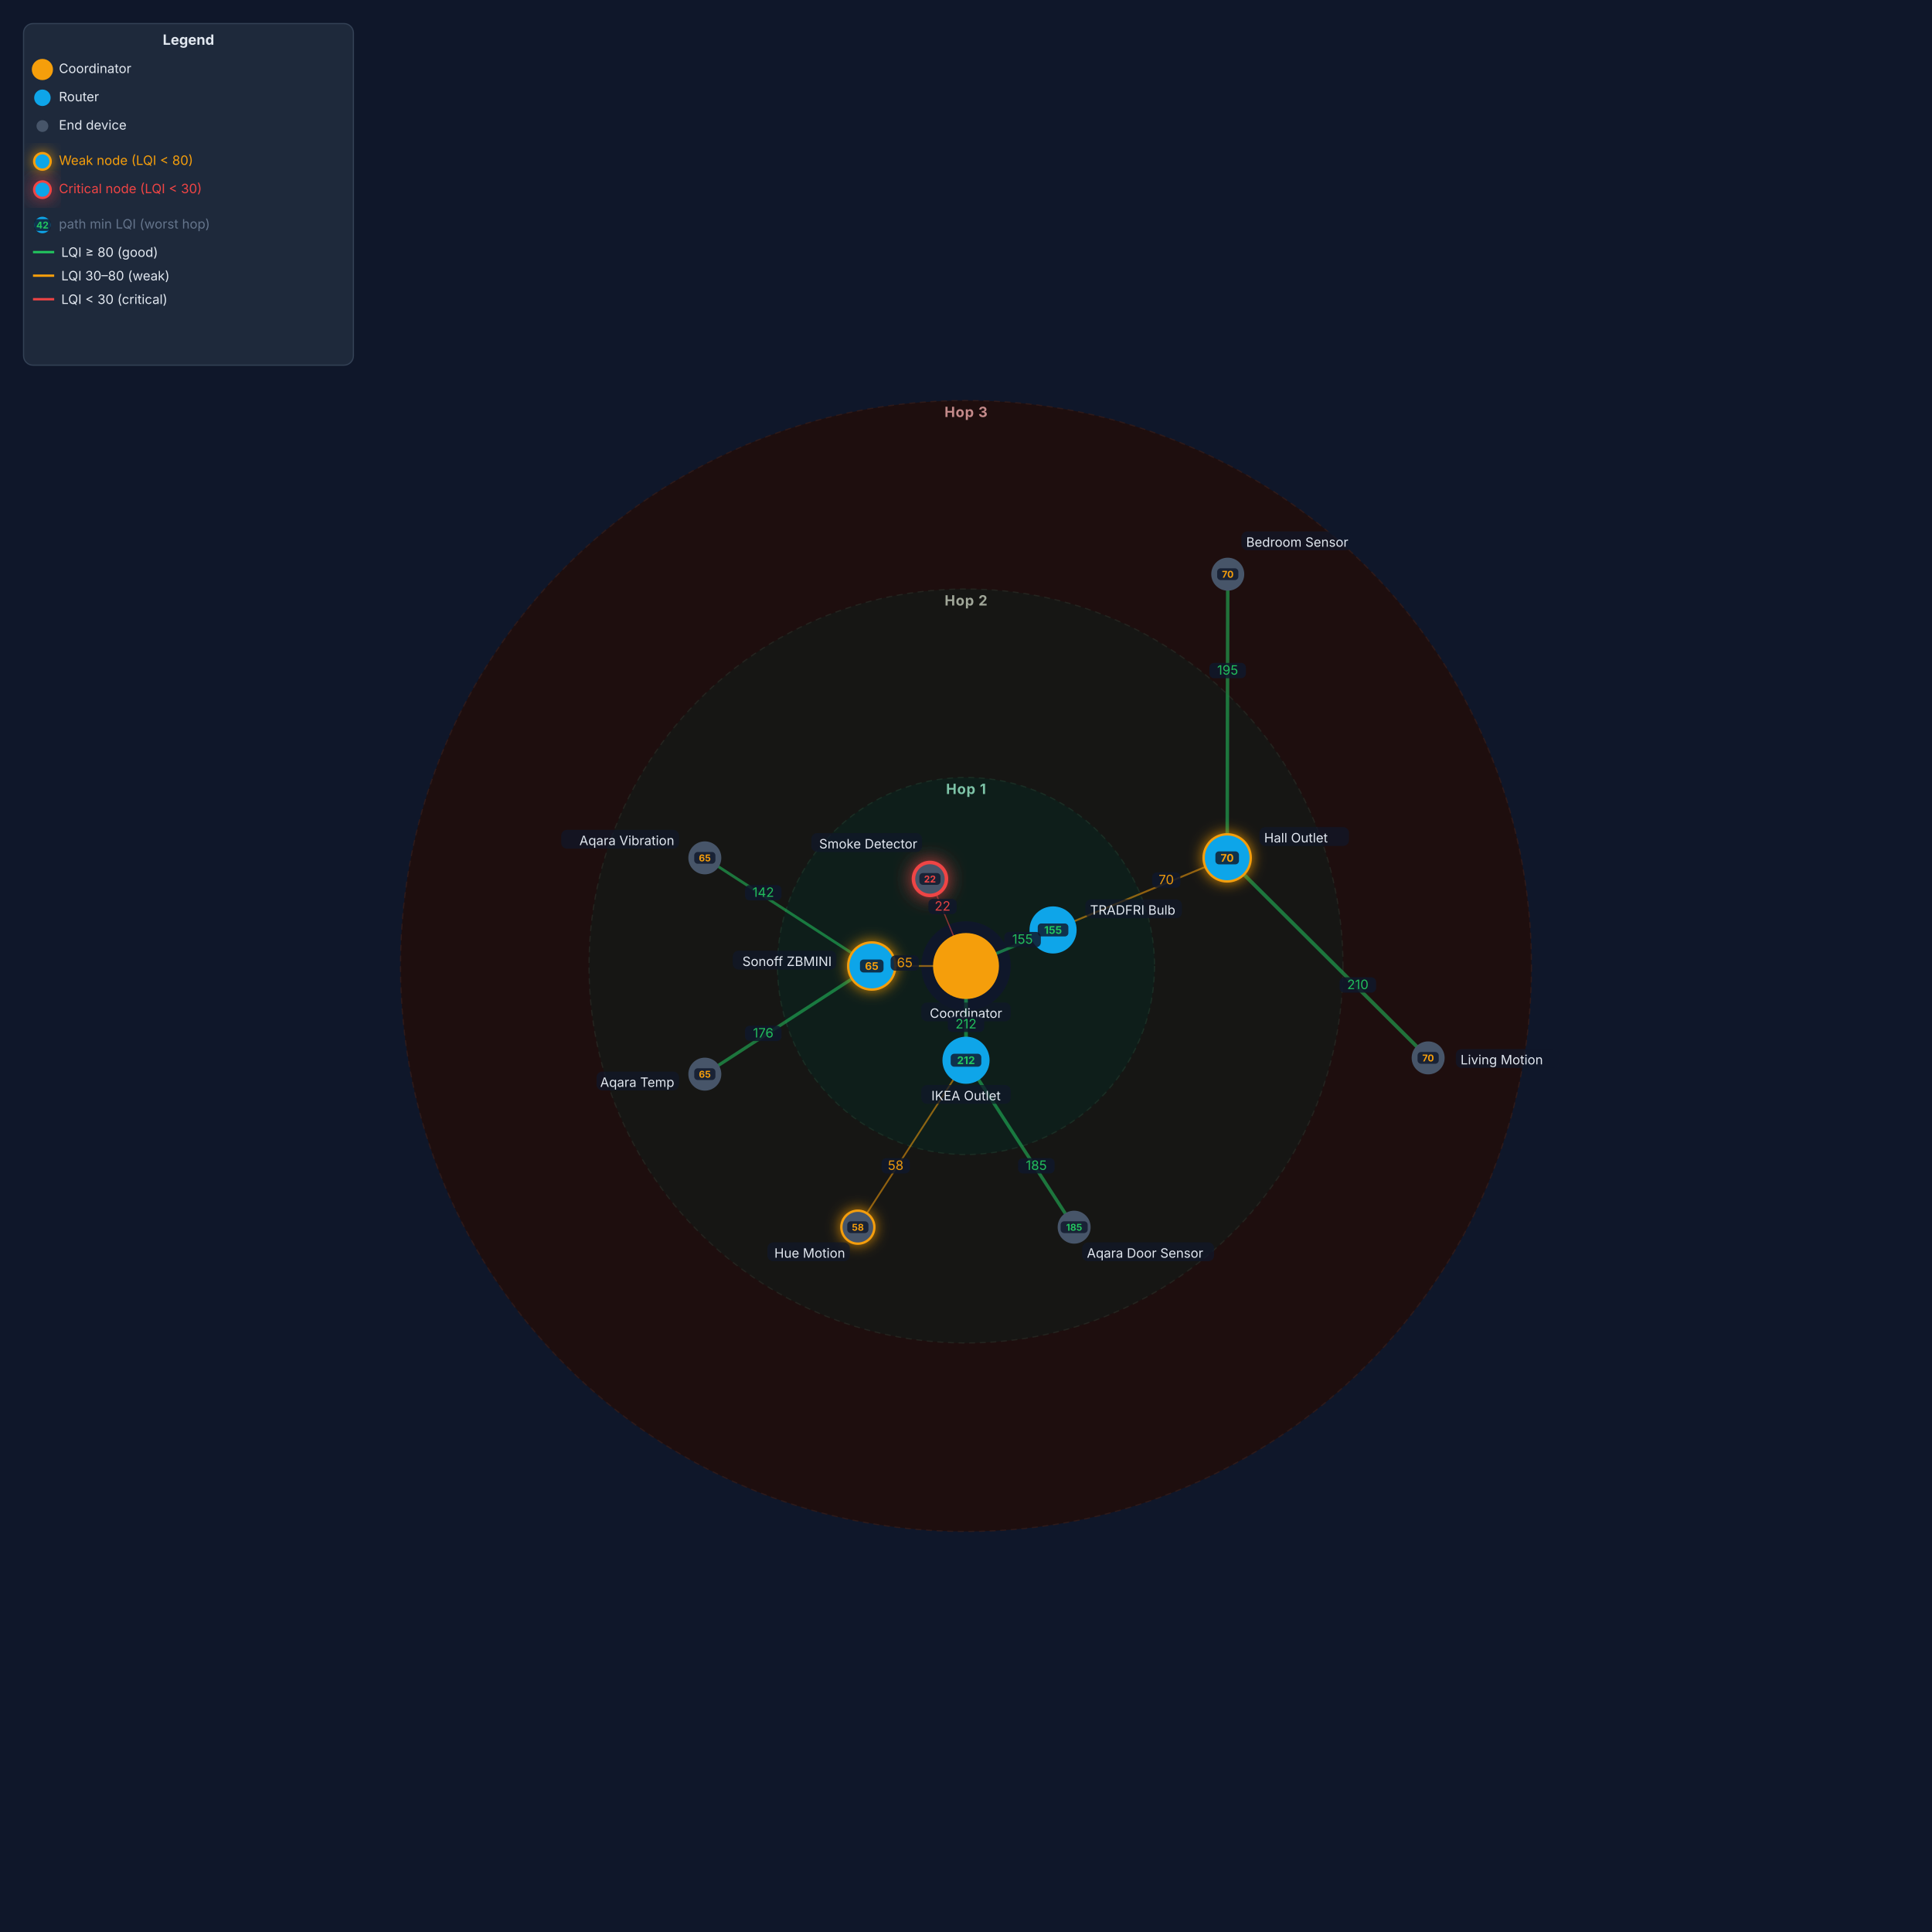
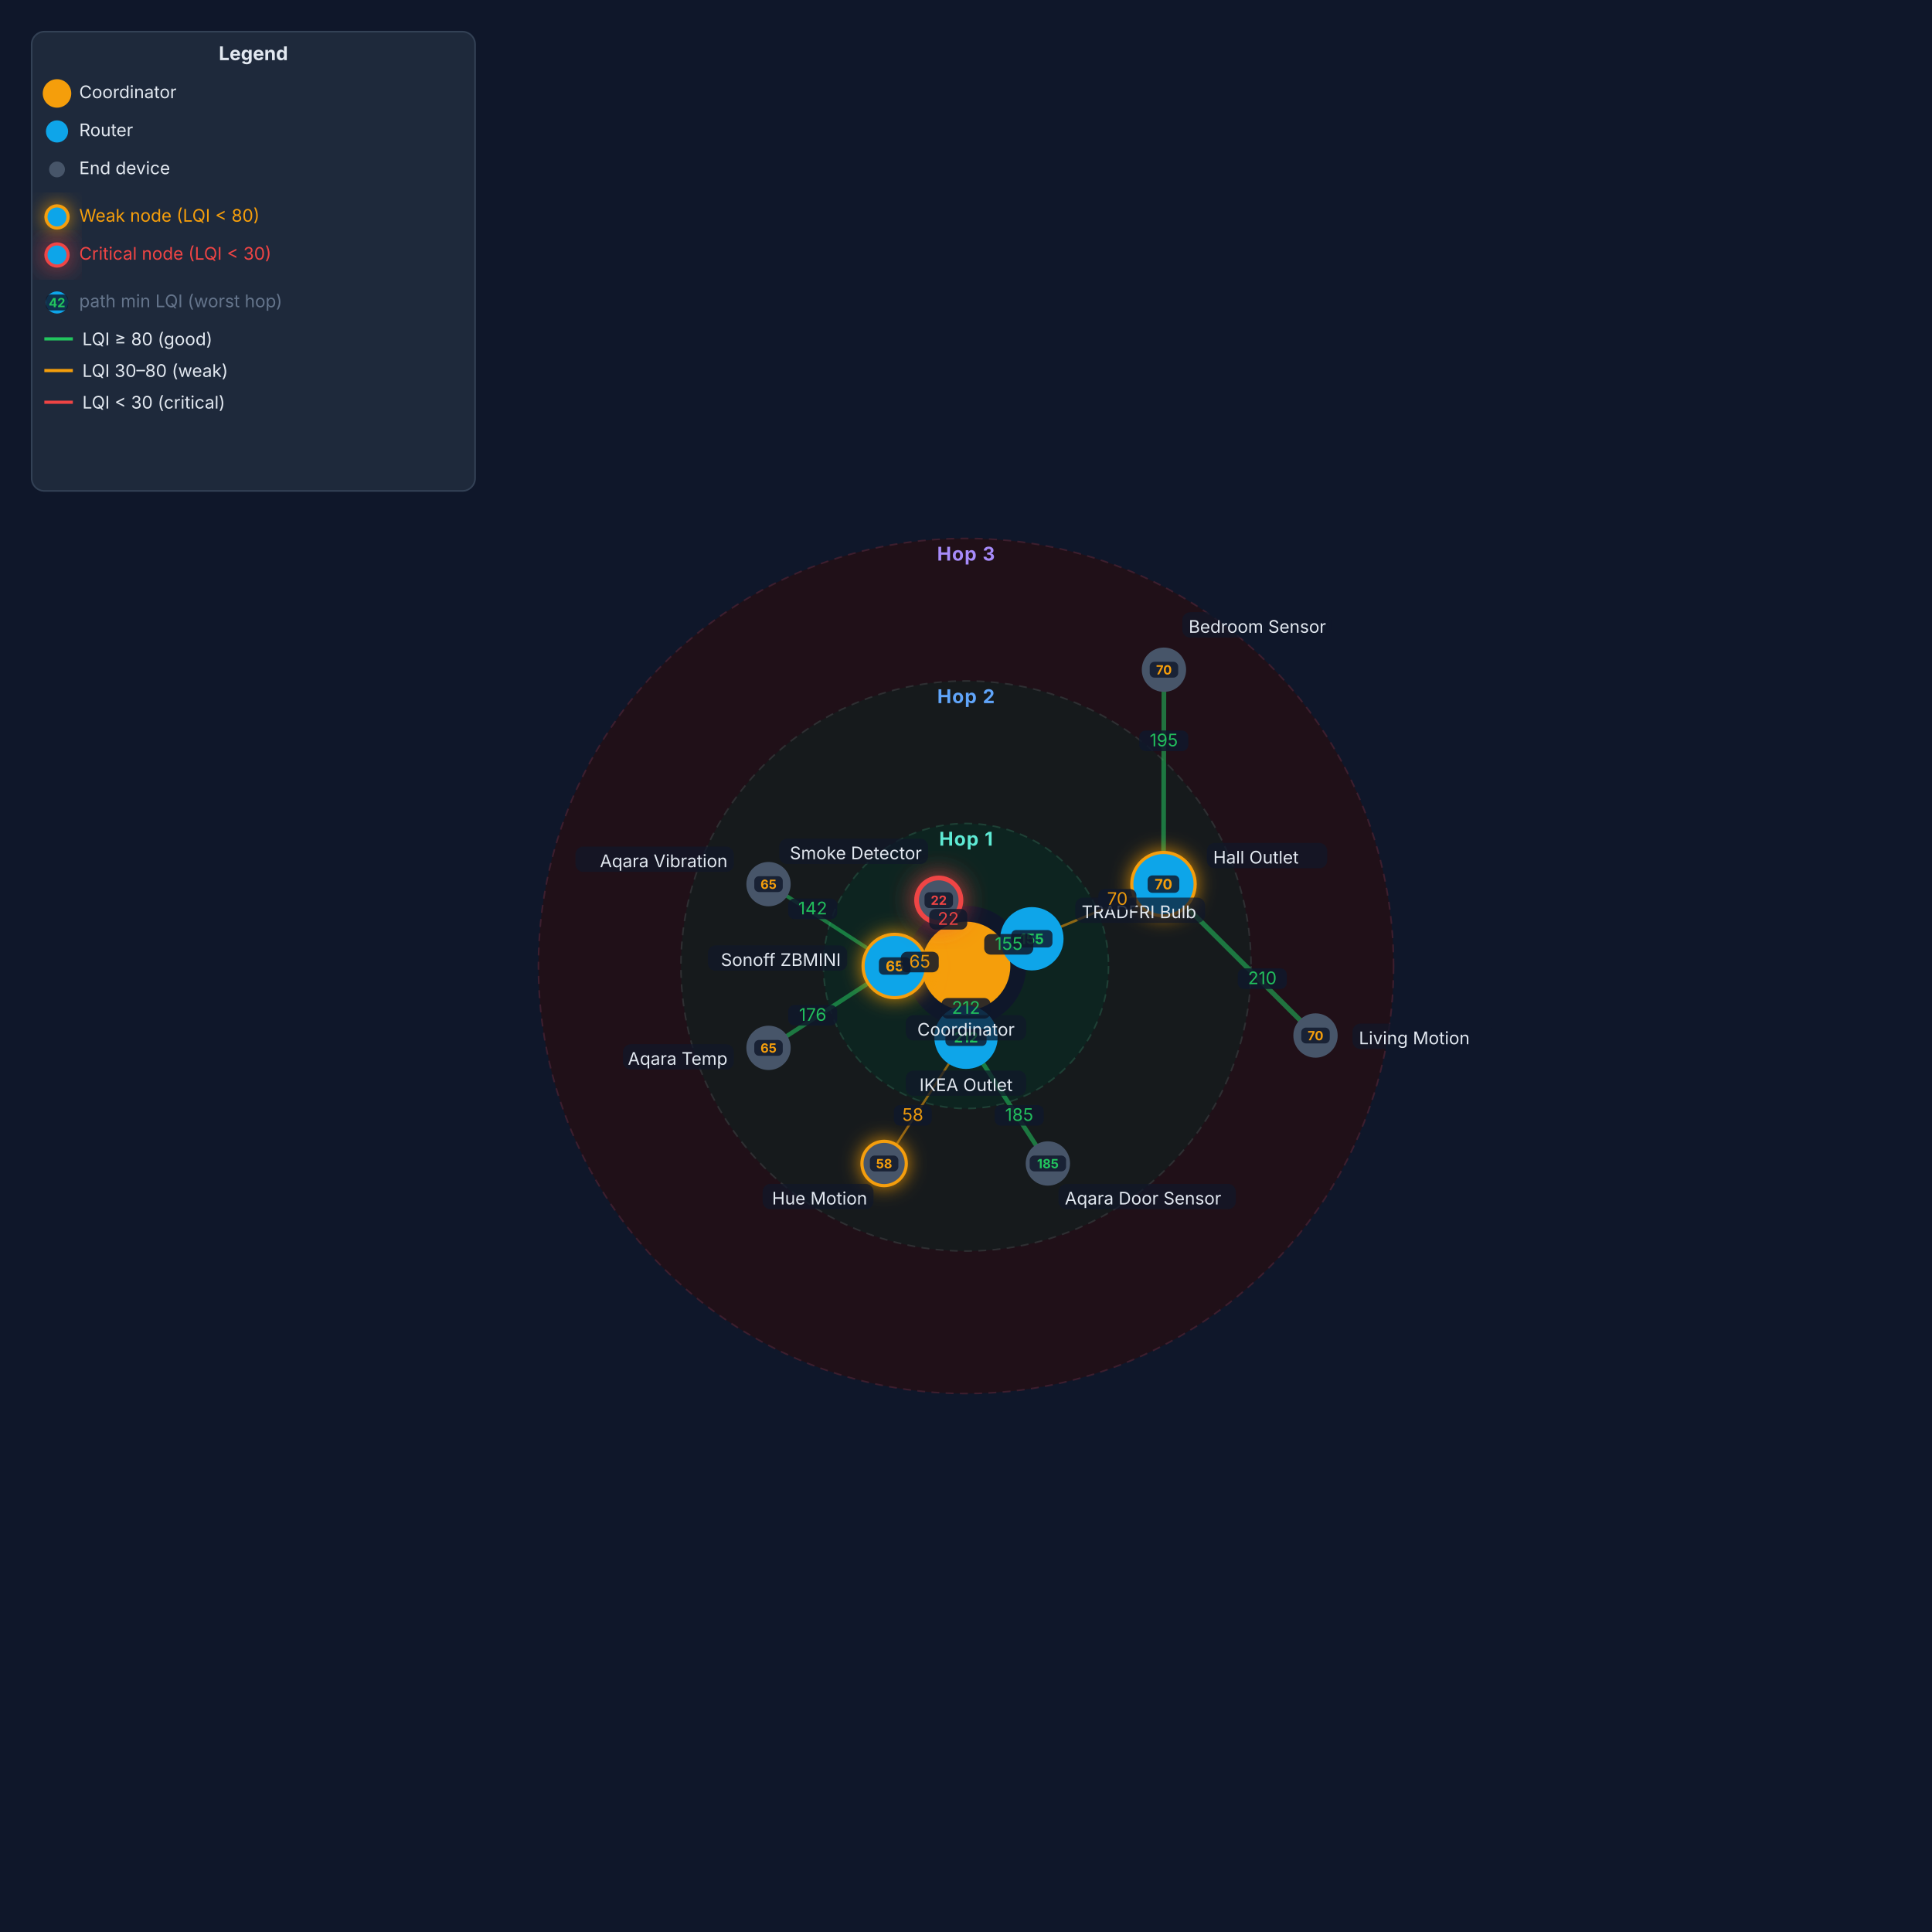
- <svg xmlns="http://www.w3.org/2000/svg" baseProfile="full" font-family="system-ui, -apple-system, sans-serif" height="1640" version="1.1" width="1640">
+ <svg xmlns="http://www.w3.org/2000/svg" baseProfile="full" font-family="system-ui, -apple-system, sans-serif" height="1220" version="1.1" width="1220">
  <defs>
    <filter height="220%" id="glow-warn" width="220%" x="-60%" y="-60%">
      <feGaussianBlur in="SourceAlpha" result="blur" stdDeviation="6" />
      <feFlood flood-color="#f59e0b" flood-opacity="0.85" result="flood" />
      <feComposite in="flood" in2="blur" operator="in" result="glow" />
      <feMerge>
        <feMergeNode in="glow" />
        <feMergeNode in="SourceGraphic" />
      </feMerge>
    </filter>
    <filter height="220%" id="glow-crit" width="220%" x="-60%" y="-60%">
      <feGaussianBlur in="SourceAlpha" result="blur" stdDeviation="8" />
      <feFlood flood-color="#ef4444" flood-opacity="0.85" result="flood" />
      <feComposite in="flood" in2="blur" operator="in" result="glow" />
      <feMerge>
        <feMergeNode in="glow" />
        <feMergeNode in="SourceGraphic" />
      </feMerge>
    </filter>
  </defs>
-   <rect fill="#0f172a" height="1640" width="1640" x="0" y="0" />
+   <rect fill="#0f172a" height="1220" width="1220" x="0" y="0" />
  <g id="ring-fills">
-     <circle cx="820" cy="820" fill="#1e0e0e" r="480" stroke="none" />
-     <circle cx="820" cy="820" fill="#161614" r="320" stroke="none" />
-     <circle cx="820" cy="820" fill="#0e1e1a" r="160" stroke="none" />
-     <circle cx="820" cy="820" fill="#0f172a" r="38" stroke="none" />
+     <circle cx="610.0" cy="610.0" fill="#201018" r="270.0" stroke="none" />
+     <circle cx="610.0" cy="610.0" fill="#161a1c" r="180.0" stroke="none" />
+     <circle cx="610.0" cy="610.0" fill="#0d2420" r="90.0" stroke="none" />
+     <circle cx="610.0" cy="610.0" fill="#0f172a" r="38" stroke="none" />
  </g>
  <g id="rings">
-     <circle cx="820" cy="820" fill="none" r="160" stroke="#1a2e24" stroke-dasharray="5,4" stroke-width="1" />
-     <text fill="#7ec4a8" font-size="12px" font-weight="bold" letter-spacing="0.5" text-anchor="middle" x="820" y="674">Hop 1</text>
-     <circle cx="820" cy="820" fill="none" r="320" stroke="#24241f" stroke-dasharray="5,4" stroke-width="1" />
-     <text fill="#a1a799" font-size="12px" font-weight="bold" letter-spacing="0.5" text-anchor="middle" x="820" y="514">Hop 2</text>
-     <circle cx="820" cy="820" fill="none" r="480" stroke="#2e1a1a" stroke-dasharray="5,4" stroke-width="1" />
-     <text fill="#c48a8a" font-size="12px" font-weight="bold" letter-spacing="0.5" text-anchor="middle" x="820" y="354">Hop 3</text>
+     <circle cx="610.0" cy="610.0" fill="none" r="90.0" stroke="#1e4035" stroke-dasharray="5,4" stroke-width="1" />
+     <text fill="#5eead4" font-size="12px" font-weight="bold" letter-spacing="0.5" text-anchor="middle" x="610.0" y="534.0">Hop 1</text>
+     <circle cx="610.0" cy="610.0" fill="none" r="180.0" stroke="#2e2f32" stroke-dasharray="5,4" stroke-width="1" />
+     <text fill="#60a5fa" font-size="12px" font-weight="bold" letter-spacing="0.5" text-anchor="middle" x="610.0" y="444.0">Hop 2</text>
+     <circle cx="610.0" cy="610.0" fill="none" r="270.0" stroke="#3d1e2e" stroke-dasharray="5,4" stroke-width="1" />
+     <text fill="#a78bfa" font-size="12px" font-weight="bold" letter-spacing="0.5" text-anchor="middle" x="610.0" y="354.0">Hop 3</text>
  </g>
  <g id="edges" opacity="0.55">
-     <line stroke="#22c55e" stroke-width="3.13" x1="820.0" x2="820.0" y1="900.0" y2="820.0" />
-     <line stroke="#22c55e" stroke-width="2.83" x1="911.8" x2="820.0" y1="1041.7" y2="900.0" />
-     <line stroke="#f59e0b" stroke-width="1.44" x1="728.2" x2="820.0" y1="1041.7" y2="900.0" />
-     <line stroke="#f59e0b" stroke-width="1.51" x1="740.0" x2="820.0" y1="820.0" y2="820.0" />
-     <line stroke="#22c55e" stroke-width="2.73" x1="598.3" x2="740.0" y1="911.8" y2="820.0" />
-     <line stroke="#22c55e" stroke-width="2.36" x1="598.3" x2="740.0" y1="728.2" y2="820.0" />
-     <line stroke="#22c55e" stroke-width="2.5" x1="893.9" x2="820.0" y1="789.4" y2="820.0" />
-     <line stroke="#ef4444" stroke-width="1.04" x1="789.4" x2="820.0" y1="746.1" y2="820.0" />
-     <line stroke="#f59e0b" stroke-width="1.57" x1="1041.7" x2="893.9" y1="728.2" y2="789.4" />
-     <line stroke="#22c55e" stroke-width="2.94" x1="1042.2" x2="1041.7" y1="487.4" y2="728.2" />
-     <line stroke="#22c55e" stroke-width="3.11" x1="1212.3" x2="1041.7" y1="898.0" y2="728.2" />
+     <line stroke="#22c55e" stroke-width="3.13" x1="610.0" x2="610.0" y1="655.0" y2="610.0" />
+     <line stroke="#22c55e" stroke-width="2.83" x1="661.7" x2="610.0" y1="734.7" y2="655.0" />
+     <line stroke="#f59e0b" stroke-width="1.44" x1="558.3" x2="610.0" y1="734.7" y2="655.0" />
+     <line stroke="#f59e0b" stroke-width="1.51" x1="565.0" x2="610.0" y1="610.0" y2="610.0" />
+     <line stroke="#22c55e" stroke-width="2.73" x1="485.3" x2="565.0" y1="661.7" y2="610.0" />
+     <line stroke="#22c55e" stroke-width="2.36" x1="485.3" x2="565.0" y1="558.3" y2="610.0" />
+     <line stroke="#22c55e" stroke-width="2.5" x1="651.6" x2="610.0" y1="592.8" y2="610.0" />
+     <line stroke="#ef4444" stroke-width="1.04" x1="592.8" x2="610.0" y1="568.4" y2="610.0" />
+     <line stroke="#f59e0b" stroke-width="1.57" x1="734.7" x2="651.6" y1="558.3" y2="592.8" />
+     <line stroke="#22c55e" stroke-width="2.94" x1="735.0" x2="734.7" y1="422.9" y2="558.3" />
+     <line stroke="#22c55e" stroke-width="3.11" x1="830.7" x2="734.7" y1="653.9" y2="558.3" />
  </g>
  <g id="nodes">
-     <circle cx="820.0" cy="820.0" fill="#f59e0b" r="28" stroke="#f59e0b" stroke-width="0" />
-     <circle cx="893.9" cy="789.4" fill="#0ea5e9" r="20" stroke="#0ea5e9" stroke-width="0" />
-     <rect fill="#0f172a" height="11" opacity="0.82" rx="3" width="26" x="880.9" y="783.9" />
-     <text fill="#22c55e" font-size="9px" font-weight="bold" text-anchor="middle" x="893.9" y="792.7">155</text>
-     <circle cx="1041.7" cy="728.2" fill="#0ea5e9" filter="url(#glow-warn)" r="20" stroke="#f59e0b" stroke-width="2" />
-     <rect fill="#0f172a" height="11" opacity="0.82" rx="3" width="20" x="1031.7" y="722.7" />
-     <text fill="#f59e0b" font-size="9px" font-weight="bold" text-anchor="middle" x="1041.7" y="731.5">70</text>
-     <circle cx="1042.2" cy="487.4" fill="#475569" r="14" stroke="#475569" stroke-width="0" />
-     <rect fill="#0f172a" height="10" opacity="0.82" rx="3" width="18" x="1033.2" y="482.4" />
-     <text fill="#f59e0b" font-size="8px" font-weight="bold" text-anchor="middle" x="1042.2" y="490.4">70</text>
-     <circle cx="1212.3" cy="898.0" fill="#475569" r="14" stroke="#475569" stroke-width="0" />
-     <rect fill="#0f172a" height="10" opacity="0.82" rx="3" width="18" x="1203.3" y="893.0" />
-     <text fill="#f59e0b" font-size="8px" font-weight="bold" text-anchor="middle" x="1212.3" y="901.0">70</text>
-     <circle cx="820.0" cy="900.0" fill="#0ea5e9" r="20" stroke="#0ea5e9" stroke-width="0" />
-     <rect fill="#0f172a" height="11" opacity="0.82" rx="3" width="26" x="807.0" y="894.5" />
-     <text fill="#22c55e" font-size="9px" font-weight="bold" text-anchor="middle" x="820.0" y="903.3">212</text>
-     <circle cx="911.8" cy="1041.7" fill="#475569" r="14" stroke="#475569" stroke-width="0" />
-     <rect fill="#0f172a" height="10" opacity="0.82" rx="3" width="23" x="900.3" y="1036.7" />
-     <text fill="#22c55e" font-size="8px" font-weight="bold" text-anchor="middle" x="911.8" y="1044.7">185</text>
-     <circle cx="728.2" cy="1041.7" fill="#475569" filter="url(#glow-warn)" r="14" stroke="#f59e0b" stroke-width="2" />
-     <rect fill="#0f172a" height="10" opacity="0.82" rx="3" width="18" x="719.2" y="1036.7" />
-     <text fill="#f59e0b" font-size="8px" font-weight="bold" text-anchor="middle" x="728.2" y="1044.7">58</text>
-     <circle cx="740.0" cy="820.0" fill="#0ea5e9" filter="url(#glow-warn)" r="20" stroke="#f59e0b" stroke-width="2" />
-     <rect fill="#0f172a" height="11" opacity="0.82" rx="3" width="20" x="730.0" y="814.5" />
-     <text fill="#f59e0b" font-size="9px" font-weight="bold" text-anchor="middle" x="740.0" y="823.3">65</text>
-     <circle cx="598.3" cy="911.8" fill="#475569" r="14" stroke="#475569" stroke-width="0" />
-     <rect fill="#0f172a" height="10" opacity="0.82" rx="3" width="18" x="589.3" y="906.8" />
-     <text fill="#f59e0b" font-size="8px" font-weight="bold" text-anchor="middle" x="598.3" y="914.8">65</text>
-     <circle cx="598.3" cy="728.2" fill="#475569" r="14" stroke="#475569" stroke-width="0" />
-     <rect fill="#0f172a" height="10" opacity="0.82" rx="3" width="18" x="589.3" y="723.2" />
-     <text fill="#f59e0b" font-size="8px" font-weight="bold" text-anchor="middle" x="598.3" y="731.2">65</text>
-     <circle cx="789.4" cy="746.1" fill="#475569" filter="url(#glow-crit)" r="14" stroke="#ef4444" stroke-width="3" />
-     <rect fill="#0f172a" height="10" opacity="0.82" rx="3" width="18" x="780.4" y="741.1" />
-     <text fill="#ef4444" font-size="8px" font-weight="bold" text-anchor="middle" x="789.4" y="749.1">22</text>
+     <circle cx="610.0" cy="610.0" fill="#f59e0b" r="28" stroke="#f59e0b" stroke-width="0" />
+     <circle cx="651.6" cy="592.8" fill="#0ea5e9" r="20" stroke="#0ea5e9" stroke-width="0" />
+     <rect fill="#0f172a" height="11" opacity="0.82" rx="3" width="26" x="638.6" y="587.3" />
+     <text fill="#22c55e" font-size="9px" font-weight="bold" text-anchor="middle" x="651.6" y="596.1">155</text>
+     <circle cx="734.7" cy="558.3" fill="#0ea5e9" filter="url(#glow-warn)" r="20" stroke="#f59e0b" stroke-width="2" />
+     <rect fill="#0f172a" height="11" opacity="0.82" rx="3" width="20" x="724.7" y="552.8" />
+     <text fill="#f59e0b" font-size="9px" font-weight="bold" text-anchor="middle" x="734.7" y="561.6">70</text>
+     <circle cx="735.0" cy="422.9" fill="#475569" r="14" stroke="#475569" stroke-width="0" />
+     <rect fill="#0f172a" height="10" opacity="0.82" rx="3" width="18" x="726.0" y="417.9" />
+     <text fill="#f59e0b" font-size="8px" font-weight="bold" text-anchor="middle" x="735.0" y="425.9">70</text>
+     <circle cx="830.7" cy="653.9" fill="#475569" r="14" stroke="#475569" stroke-width="0" />
+     <rect fill="#0f172a" height="10" opacity="0.82" rx="3" width="18" x="821.7" y="648.9" />
+     <text fill="#f59e0b" font-size="8px" font-weight="bold" text-anchor="middle" x="830.7" y="656.9">70</text>
+     <circle cx="610.0" cy="655.0" fill="#0ea5e9" r="20" stroke="#0ea5e9" stroke-width="0" />
+     <rect fill="#0f172a" height="11" opacity="0.82" rx="3" width="26" x="597.0" y="649.5" />
+     <text fill="#22c55e" font-size="9px" font-weight="bold" text-anchor="middle" x="610.0" y="658.3">212</text>
+     <circle cx="661.7" cy="734.7" fill="#475569" r="14" stroke="#475569" stroke-width="0" />
+     <rect fill="#0f172a" height="10" opacity="0.82" rx="3" width="23" x="650.2" y="729.7" />
+     <text fill="#22c55e" font-size="8px" font-weight="bold" text-anchor="middle" x="661.7" y="737.7">185</text>
+     <circle cx="558.3" cy="734.7" fill="#475569" filter="url(#glow-warn)" r="14" stroke="#f59e0b" stroke-width="2" />
+     <rect fill="#0f172a" height="10" opacity="0.82" rx="3" width="18" x="549.3" y="729.7" />
+     <text fill="#f59e0b" font-size="8px" font-weight="bold" text-anchor="middle" x="558.3" y="737.7">58</text>
+     <circle cx="565.0" cy="610.0" fill="#0ea5e9" filter="url(#glow-warn)" r="20" stroke="#f59e0b" stroke-width="2" />
+     <rect fill="#0f172a" height="11" opacity="0.82" rx="3" width="20" x="555.0" y="604.5" />
+     <text fill="#f59e0b" font-size="9px" font-weight="bold" text-anchor="middle" x="565.0" y="613.3">65</text>
+     <circle cx="485.3" cy="661.7" fill="#475569" r="14" stroke="#475569" stroke-width="0" />
+     <rect fill="#0f172a" height="10" opacity="0.82" rx="3" width="18" x="476.3" y="656.7" />
+     <text fill="#f59e0b" font-size="8px" font-weight="bold" text-anchor="middle" x="485.3" y="664.7">65</text>
+     <circle cx="485.3" cy="558.3" fill="#475569" r="14" stroke="#475569" stroke-width="0" />
+     <rect fill="#0f172a" height="10" opacity="0.82" rx="3" width="18" x="476.3" y="553.3" />
+     <text fill="#f59e0b" font-size="8px" font-weight="bold" text-anchor="middle" x="485.3" y="561.3">65</text>
+     <circle cx="592.8" cy="568.4" fill="#475569" filter="url(#glow-crit)" r="14" stroke="#ef4444" stroke-width="3" />
+     <rect fill="#0f172a" height="10" opacity="0.82" rx="3" width="18" x="583.8" y="563.4" />
+     <text fill="#ef4444" font-size="8px" font-weight="bold" text-anchor="middle" x="592.8" y="571.4">22</text>
  </g>
  <g id="labels">
-     <rect fill="#0f172a" height="16" opacity="0.7" rx="5" width="76" x="782.0" y="851.0" />
-     <text fill="#e2e8f0" font-size="11px" text-anchor="middle" x="820.0" y="864.0">Coordinator</text>
-     <rect fill="#0f172a" height="16" opacity="0.7" rx="5" width="82" x="921.3" y="763.4" />
-     <text fill="#e2e8f0" font-size="11px" text-anchor="start" x="925.3" y="776.4">TRADFRI Bulb</text>
-     <rect fill="#0f172a" height="16" opacity="0.7" rx="5" width="76" x="1069.1" y="702.1" />
-     <text fill="#e2e8f0" font-size="11px" text-anchor="start" x="1073.1" y="715.1">Hall Outlet</text>
-     <rect fill="#0f172a" height="16" opacity="0.7" rx="5" width="94" x="1053.8" y="451.1" />
-     <text fill="#e2e8f0" font-size="11px" text-anchor="start" x="1057.8" y="464.1">Bedroom Sensor</text>
-     <rect fill="#0f172a" height="16" opacity="0.7" rx="5" width="88" x="1235.8" y="890.5" />
-     <text fill="#e2e8f0" font-size="11px" text-anchor="start" x="1239.8" y="903.5">Living Motion</text>
-     <rect fill="#0f172a" height="16" opacity="0.7" rx="5" width="76" x="782.0" y="921.0" />
-     <text fill="#e2e8f0" font-size="11px" text-anchor="middle" x="820.0" y="934.0">IKEA Outlet</text>
-     <rect fill="#0f172a" height="16" opacity="0.7" rx="5" width="112" x="918.6" y="1054.6" />
-     <text fill="#e2e8f0" font-size="11px" text-anchor="start" x="922.6" y="1067.6">Aqara Door Sensor</text>
-     <rect fill="#0f172a" height="16" opacity="0.7" rx="5" width="70" x="651.4" y="1054.6" />
-     <text fill="#e2e8f0" font-size="11px" text-anchor="end" x="717.4" y="1067.6">Hue Motion</text>
-     <rect fill="#0f172a" height="16" opacity="0.7" rx="5" width="88" x="622.0" y="807.0" />
-     <text fill="#e2e8f0" font-size="11px" text-anchor="end" x="706.0" y="820.0">Sonoff ZBMINI</text>
-     <rect fill="#0f172a" height="16" opacity="0.7" rx="5" width="70" x="506.4" y="909.6" />
-     <text fill="#e2e8f0" font-size="11px" text-anchor="end" x="572.4" y="922.6">Aqara Temp</text>
-     <rect fill="#0f172a" height="16" opacity="0.7" rx="5" width="100" x="476.4" y="704.4" />
-     <text fill="#e2e8f0" font-size="11px" text-anchor="end" x="572.4" y="717.4">Aqara Vibration</text>
-     <rect fill="#0f172a" height="16" opacity="0.7" rx="5" width="94" x="688.7" y="707.2" />
-     <text fill="#e2e8f0" font-size="11px" text-anchor="end" x="778.7" y="720.2">Smoke Detector</text>
+     <rect fill="#0f172a" height="16" opacity="0.7" rx="5" width="76" x="572.0" y="641.0" />
+     <text fill="#e2e8f0" font-size="11px" text-anchor="middle" x="610.0" y="654.0">Coordinator</text>
+     <rect fill="#0f172a" height="16" opacity="0.7" rx="5" width="82" x="679.0" y="566.8" />
+     <text fill="#e2e8f0" font-size="11px" text-anchor="start" x="683.0" y="579.8">TRADFRI Bulb</text>
+     <rect fill="#0f172a" height="16" opacity="0.7" rx="5" width="76" x="762.1" y="532.3" />
+     <text fill="#e2e8f0" font-size="11px" text-anchor="start" x="766.1" y="545.3">Hall Outlet</text>
+     <rect fill="#0f172a" height="16" opacity="0.7" rx="5" width="94" x="746.6" y="386.6" />
+     <text fill="#e2e8f0" font-size="11px" text-anchor="start" x="750.6" y="399.6">Bedroom Sensor</text>
+     <rect fill="#0f172a" height="16" opacity="0.7" rx="5" width="88" x="854.1" y="646.4" />
+     <text fill="#e2e8f0" font-size="11px" text-anchor="start" x="858.1" y="659.4">Living Motion</text>
+     <rect fill="#0f172a" height="16" opacity="0.7" rx="5" width="76" x="572.0" y="676.0" />
+     <text fill="#e2e8f0" font-size="11px" text-anchor="middle" x="610.0" y="689.0">IKEA Outlet</text>
+     <rect fill="#0f172a" height="16" opacity="0.7" rx="5" width="112" x="668.4" y="747.6" />
+     <text fill="#e2e8f0" font-size="11px" text-anchor="start" x="672.4" y="760.6">Aqara Door Sensor</text>
+     <rect fill="#0f172a" height="16" opacity="0.7" rx="5" width="70" x="481.6" y="747.6" />
+     <text fill="#e2e8f0" font-size="11px" text-anchor="end" x="547.6" y="760.6">Hue Motion</text>
+     <rect fill="#0f172a" height="16" opacity="0.7" rx="5" width="88" x="447.0" y="597.0" />
+     <text fill="#e2e8f0" font-size="11px" text-anchor="end" x="531.0" y="610.0">Sonoff ZBMINI</text>
+     <rect fill="#0f172a" height="16" opacity="0.7" rx="5" width="70" x="393.4" y="659.4" />
+     <text fill="#e2e8f0" font-size="11px" text-anchor="end" x="459.4" y="672.4">Aqara Temp</text>
+     <rect fill="#0f172a" height="16" opacity="0.7" rx="5" width="100" x="363.4" y="534.6" />
+     <text fill="#e2e8f0" font-size="11px" text-anchor="end" x="459.4" y="547.6">Aqara Vibration</text>
+     <rect fill="#0f172a" height="16" opacity="0.7" rx="5" width="94" x="492.1" y="529.6" />
+     <text fill="#e2e8f0" font-size="11px" text-anchor="end" x="582.1" y="542.6">Smoke Detector</text>
  </g>
  <g id="lqi-labels">
-     <rect fill="#0f172a" height="13" opacity="0.85" rx="4" width="31" x="804.5" y="863.0" />
-     <text fill="#22c55e" font-size="11px" opacity="0.95" text-anchor="middle" x="820.0" y="873.0">212</text>
-     <rect fill="#0f172a" height="13" opacity="0.85" rx="4" width="31" x="864.2" y="983.1" />
-     <text fill="#22c55e" font-size="11px" opacity="0.95" text-anchor="middle" x="879.7" y="993.1">185</text>
-     <rect fill="#0f172a" height="13" opacity="0.85" rx="4" width="24" x="748.3" y="983.1" />
-     <text fill="#f59e0b" font-size="11px" opacity="0.95" text-anchor="middle" x="760.3" y="993.1">58</text>
-     <rect fill="#0f172a" height="13" opacity="0.85" rx="4" width="24" x="756.0" y="811.0" />
-     <text fill="#f59e0b" font-size="11px" opacity="0.95" text-anchor="middle" x="768.0" y="821.0">65</text>
-     <rect fill="#0f172a" height="13" opacity="0.85" rx="4" width="31" x="632.4" y="870.7" />
-     <text fill="#22c55e" font-size="11px" opacity="0.95" text-anchor="middle" x="647.9" y="880.7">176</text>
-     <rect fill="#0f172a" height="13" opacity="0.85" rx="4" width="31" x="632.4" y="751.3" />
-     <text fill="#22c55e" font-size="11px" opacity="0.95" text-anchor="middle" x="647.9" y="761.3">142</text>
-     <rect fill="#0f172a" height="13" opacity="0.85" rx="4" width="31" x="852.5" y="791.1" />
-     <text fill="#22c55e" font-size="11px" opacity="0.95" text-anchor="middle" x="868.0" y="801.1">155</text>
-     <rect fill="#0f172a" height="13" opacity="0.85" rx="4" width="24" x="788.1" y="763.0" />
-     <text fill="#ef4444" font-size="11px" opacity="0.95" text-anchor="middle" x="800.1" y="773.0">22</text>
-     <rect fill="#0f172a" height="13" opacity="0.85" rx="4" width="24" x="978.0" y="740.6" />
-     <text fill="#f59e0b" font-size="11px" opacity="0.95" text-anchor="middle" x="990.0" y="750.6">70</text>
-     <rect fill="#0f172a" height="13" opacity="0.85" rx="4" width="31" x="1026.6" y="562.7" />
-     <text fill="#22c55e" font-size="11px" opacity="0.95" text-anchor="middle" x="1042.1" y="572.7">195</text>
-     <rect fill="#0f172a" height="13" opacity="0.85" rx="4" width="31" x="1137.1" y="829.6" />
-     <text fill="#22c55e" font-size="11px" opacity="0.95" text-anchor="middle" x="1152.6" y="839.6">210</text>
+     <rect fill="#0f172a" height="13" opacity="0.85" rx="4" width="31" x="594.5" y="630.2" />
+     <text fill="#22c55e" font-size="11px" opacity="0.95" text-anchor="middle" x="610.0" y="640.2">212</text>
+     <rect fill="#0f172a" height="13" opacity="0.85" rx="4" width="31" x="628.1" y="697.8" />
+     <text fill="#22c55e" font-size="11px" opacity="0.95" text-anchor="middle" x="643.6" y="707.8">185</text>
+     <rect fill="#0f172a" height="13" opacity="0.85" rx="4" width="24" x="564.4" y="697.8" />
+     <text fill="#f59e0b" font-size="11px" opacity="0.95" text-anchor="middle" x="576.4" y="707.8">58</text>
+     <rect fill="#0f172a" height="13" opacity="0.85" rx="4" width="24" x="568.8" y="601.0" />
+     <text fill="#f59e0b" font-size="11px" opacity="0.95" text-anchor="middle" x="580.8" y="611.0">65</text>
+     <rect fill="#0f172a" height="13" opacity="0.85" rx="4" width="31" x="497.7" y="634.6" />
+     <text fill="#22c55e" font-size="11px" opacity="0.95" text-anchor="middle" x="513.2" y="644.6">176</text>
+     <rect fill="#0f172a" height="13" opacity="0.85" rx="4" width="31" x="497.7" y="567.4" />
+     <text fill="#22c55e" font-size="11px" opacity="0.95" text-anchor="middle" x="513.2" y="577.4">142</text>
+     <rect fill="#0f172a" height="13" opacity="0.85" rx="4" width="31" x="621.5" y="589.8" />
+     <text fill="#22c55e" font-size="11px" opacity="0.95" text-anchor="middle" x="637.0" y="599.8">155</text>
+     <rect fill="#0f172a" height="13" opacity="0.85" rx="4" width="24" x="586.8" y="574.0" />
+     <text fill="#ef4444" font-size="11px" opacity="0.95" text-anchor="middle" x="598.8" y="584.0">22</text>
+     <rect fill="#0f172a" height="13" opacity="0.85" rx="4" width="24" x="693.6" y="561.4" />
+     <text fill="#f59e0b" font-size="11px" opacity="0.95" text-anchor="middle" x="705.6" y="571.4">70</text>
+     <rect fill="#0f172a" height="13" opacity="0.85" rx="4" width="31" x="719.4" y="461.3" />
+     <text fill="#22c55e" font-size="11px" opacity="0.95" text-anchor="middle" x="734.9" y="471.3">195</text>
+     <rect fill="#0f172a" height="13" opacity="0.85" rx="4" width="31" x="781.6" y="611.5" />
+     <text fill="#22c55e" font-size="11px" opacity="0.95" text-anchor="middle" x="797.1" y="621.5">210</text>
  </g>
  <g id="legend">
    <rect fill="#1e293b" height="290" rx="8" stroke="#334155" stroke-width="1" width="280" x="20" y="20" />
    <text fill="#e2e8f0" font-size="12px" font-weight="bold" text-anchor="middle" x="160" y="38">Legend</text>
    <circle cx="36" cy="59" fill="#f59e0b" r="9" />
    <text fill="#e2e8f0" font-size="11px" x="50" y="62">Coordinator</text>
    <circle cx="36" cy="83" fill="#0ea5e9" r="7" />
    <text fill="#e2e8f0" font-size="11px" x="50" y="86">Router</text>
    <circle cx="36" cy="107" fill="#475569" r="5" />
    <text fill="#e2e8f0" font-size="11px" x="50" y="110">End device</text>
    <circle cx="36" cy="137" fill="#0ea5e9" filter="url(#glow-warn)" r="7" stroke="#f59e0b" stroke-width="2" />
    <text fill="#f59e0b" font-size="11px" x="50" y="140">Weak node  (LQI &lt; 80)</text>
    <circle cx="36" cy="161" fill="#0ea5e9" filter="url(#glow-crit)" r="7" stroke="#ef4444" stroke-width="2" />
    <text fill="#ef4444" font-size="11px" x="50" y="164">Critical node  (LQI &lt; 30)</text>
    <circle cx="36" cy="191" fill="#0ea5e9" r="7" />
    <rect fill="#0f172a" height="10" opacity="0.82" rx="3" width="14" x="29.0" y="186" />
    <text fill="#22c55e" font-size="8px" font-weight="bold" text-anchor="middle" x="36" y="194">42</text>
    <text fill="#64748b" font-size="11px" x="50" y="194">path min LQI (worst hop)</text>
    <line stroke="#22c55e" stroke-width="2" x1="28" x2="46" y1="214" y2="214" />
    <text fill="#e2e8f0" font-size="11px" x="52" y="218">LQI ≥ 80  (good)</text>
    <line stroke="#f59e0b" stroke-width="2" x1="28" x2="46" y1="234" y2="234" />
    <text fill="#e2e8f0" font-size="11px" x="52" y="238">LQI 30–80  (weak)</text>
    <line stroke="#ef4444" stroke-width="2" x1="28" x2="46" y1="254" y2="254" />
    <text fill="#e2e8f0" font-size="11px" x="52" y="258">LQI &lt; 30  (critical)</text>
  </g>
</svg>
